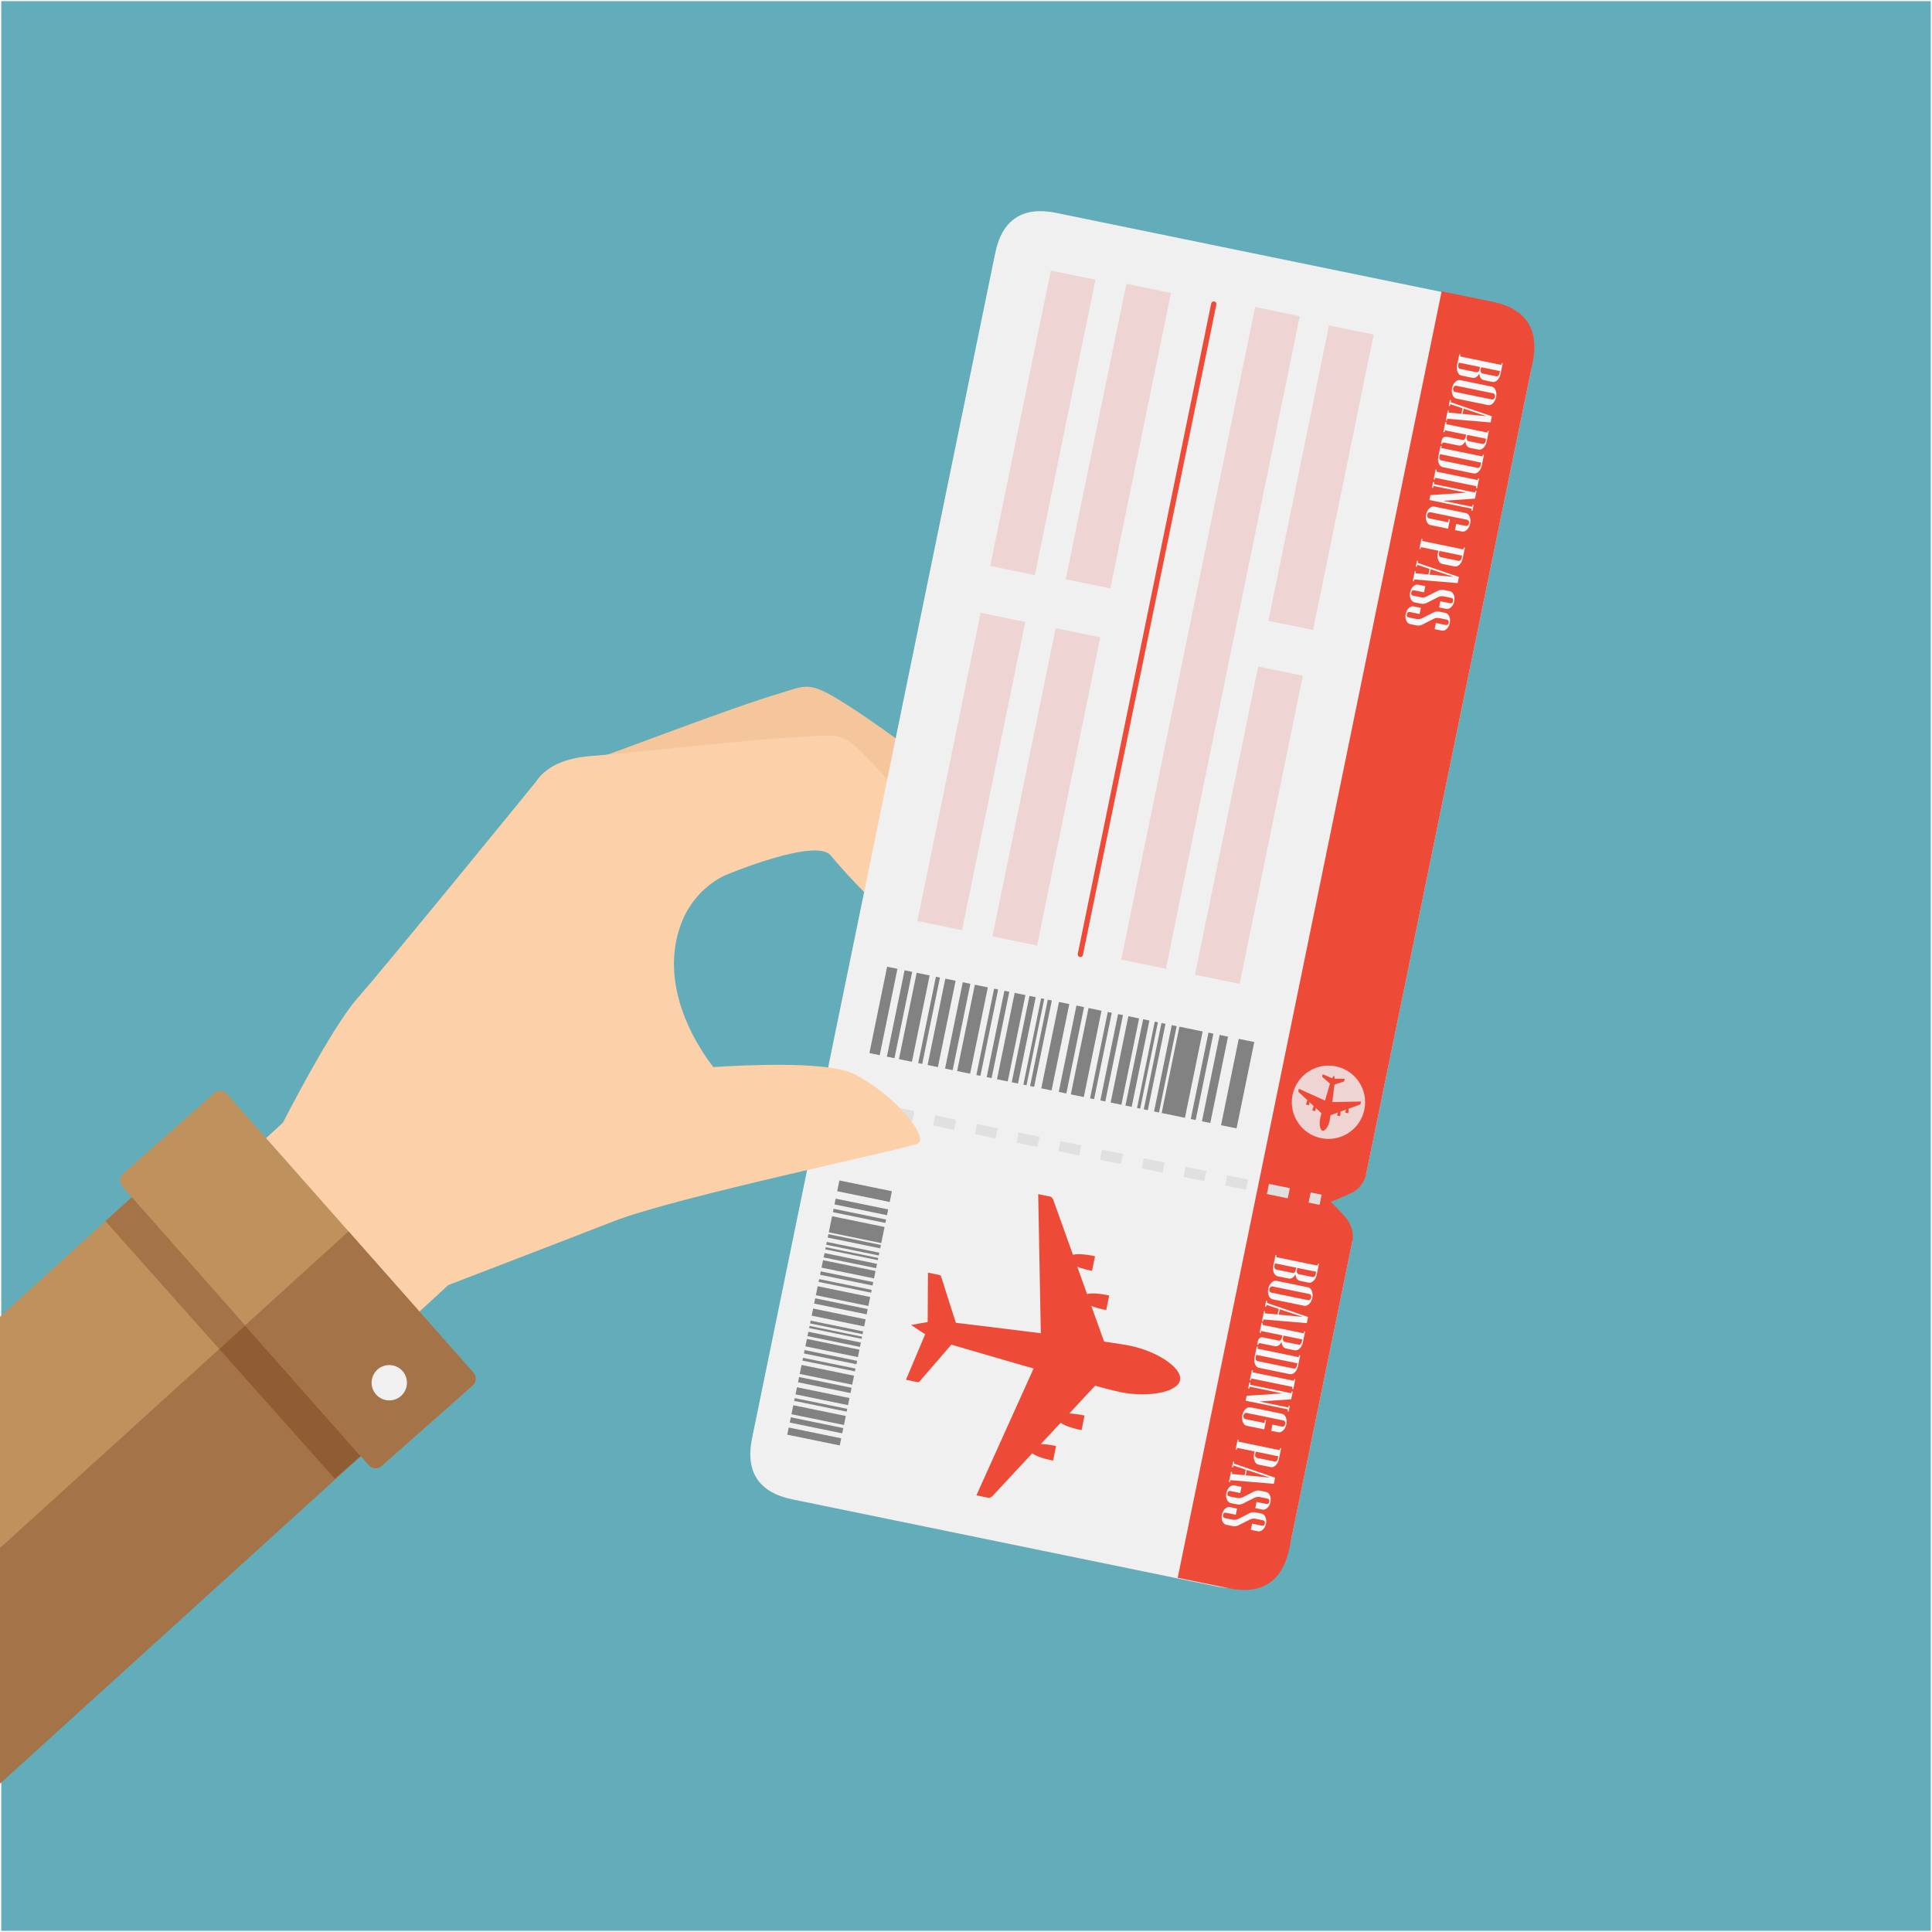
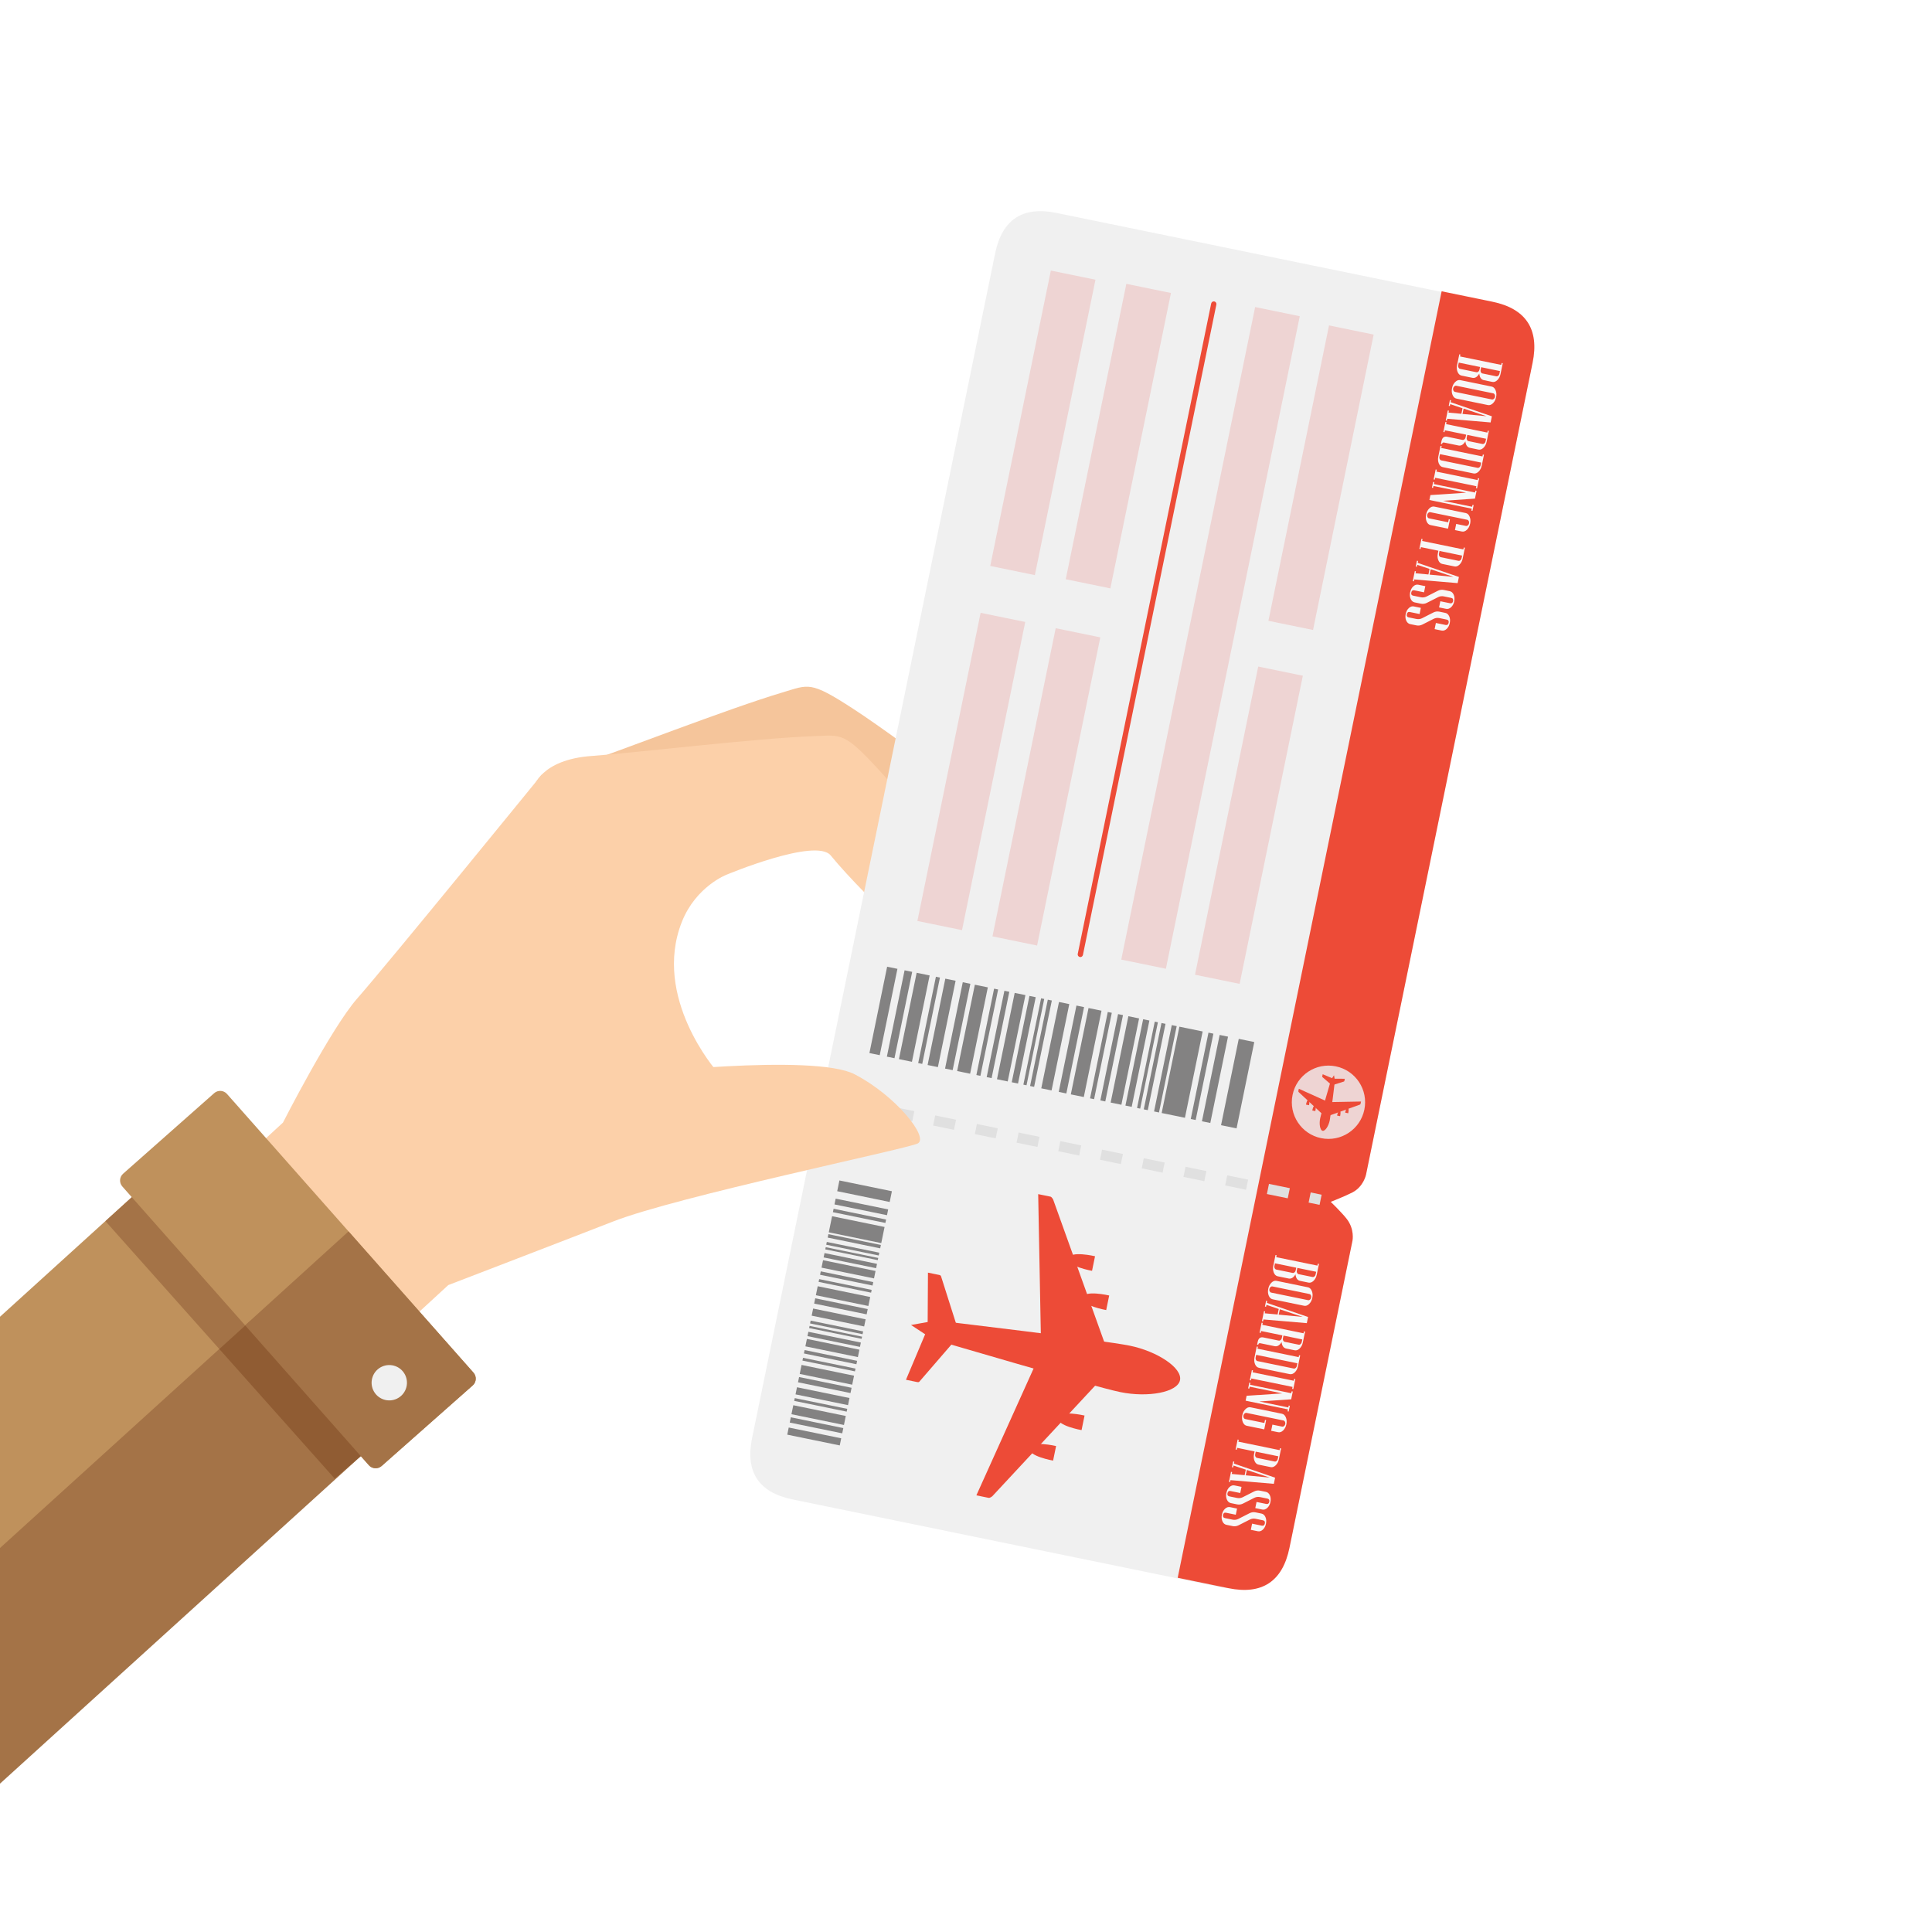
<svg xmlns="http://www.w3.org/2000/svg" version="1.1" x="0" y="0" width="596" height="596" viewBox="0, 0, 596, 596">
  <g id="Background">
-     <rect x="0" y="0" width="596" height="596" fill="#63ACB9" />
+     <path d="M0,0 L596,0 L596,596 L0,596 z" fill="#63ACB9" />
  </g>
-   <defs>
-     <clipPath id="Clip_1">
-       <path d="M0.06,0.72 L595.28,0.72 L595.28,596 L0.06,596 z" />
-     </clipPath>
-   </defs>
  <g id="Background">
    <path d="M0,0 L596,0 L596,596 L0,596 z" fill="#FFFFFF" />
  </g>
  <g id="Layer_1">
-     <path d="M0.39,0.36 L595.61,0.36 L595.61,595.64 L0.39,595.64 z" fill="#63ACB9" />
    <path d="M241.347,213.623 C224.8,218.539 189.875,232.169 178.824,235.843 C164.176,240.716 164.256,249.274 164.256,249.274 L152.107,288.38 C136.474,312.528 186.948,347.636 191.781,351.028 C191.781,351.028 190.819,309.718 193.826,285.641 C195.245,274.298 226.646,260.171 226.646,260.171 C226.646,260.171 249.695,242.69 255.343,246.829 C262.004,251.702 273.183,258.466 287.583,266.139 C308.683,277.378 319.702,260.356 319.702,260.356 C319.702,260.356 279.819,229.444 263.113,218.601 C249.844,209.991 249.538,211.187 241.347,213.623" fill="#F5C59B" />
    <path d="M250.831,227.104 C233.029,227.755 194.616,232.374 182.632,233.198 C166.733,234.292 164.609,242.866 164.609,242.866 L142.395,278.811 C120.545,298.917 161.938,347.009 165.895,351.639 L220.975,330.311 C220.975,330.311 201.135,307.68 210.346,284.395 C214.684,273.427 224.148,269.831 224.148,269.831 C224.148,269.831 251.686,258.303 256.265,263.895 C261.658,270.479 271.089,280.118 283.502,291.499 C301.692,308.167 317.093,293.997 317.093,293.997 C317.093,293.997 285.2,252.829 271.302,237.692 C260.26,225.665 259.643,226.784 250.831,227.104" fill="#FCD0A9" />
    <path d="M457.194,92.623 L325.851,65.676 C315.487,63.551 309.131,67.742 307.006,78.105 L255.613,328.589 C255.613,328.589 254.925,331.949 257.78,335.572 C258.824,336.897 262.325,340.555 262.325,340.555 C262.325,340.555 257.679,342.732 256.092,343.368 C251.922,345.048 251.444,348.915 251.444,348.915 L231.999,443.693 C229.872,454.054 234.066,460.411 244.426,462.539 L347.628,483.711 L375.771,489.484 C386.136,491.612 396.258,484.934 398.385,474.572 L417.229,382.725 L407.392,370.116 L421.399,362.397 L472.108,115.238 C474.234,104.873 467.558,94.749 457.194,92.623" fill="#F0F0F0" />
    <path d="M279.481,425.645 C279.481,425.645 282.849,426.335 283.015,426.369 C283.452,426.46 283.623,426.213 283.623,426.213 L294.426,413.71 L286.817,408.241 L279.481,425.645" fill="#ED4B37" />
    <path d="M289.797,393.32 C289.629,393.286 286.265,392.595 286.265,392.595 L286.153,411.477 L295.3,409.447 L290.295,393.703 C290.295,393.703 290.211,393.404 289.797,393.32" fill="#ED4B37" />
    <path d="M348.545,415.131 C340.048,413.389 288.832,407.347 288.832,407.347 L281.046,408.746 L287.653,413.095 C287.653,413.095 337.11,427.705 345.606,429.449 C354.104,431.192 363.249,429.53 364.02,425.767 C364.792,422.006 357.041,416.875 348.545,415.131" fill="#ED4B37" />
    <path d="M324.053,369.148 C323.63,369.064 320.269,368.375 320.269,368.375 L321.271,421.295 L341.163,415.419 L324.885,370.037 C324.885,370.037 324.473,369.237 324.053,369.148" fill="#ED4B37" />
    <path d="M333.978,400.308 C333.474,402.773 341.249,404.142 341.249,404.142 L342.172,399.645 C342.172,399.645 334.486,397.841 333.978,400.308" fill="#ED4B37" />
    <path d="M329.612,388.201 C329.104,390.667 336.881,392.034 336.881,392.034 L337.804,387.537 C337.804,387.537 330.118,385.732 329.612,388.201" fill="#ED4B37" />
    <path d="M301.202,461.296 C301.202,461.296 304.565,461.988 304.986,462.073 C305.407,462.158 306.103,461.587 306.103,461.587 L338.936,426.278 L322.965,413.044 L301.202,461.296" fill="#ED4B37" />
    <path d="M326.382,437.343 C325.876,439.809 333.65,441.175 333.65,441.175 L334.572,436.681 C334.572,436.681 326.888,434.873 326.382,437.343" fill="#ED4B37" />
    <path d="M317.599,446.752 C317.093,449.219 324.866,450.587 324.866,450.587 L325.79,446.091 C325.79,446.091 318.104,444.285 317.599,446.752" fill="#ED4B37" />
    <path d="M460.361,93.07 L444.729,89.863 L363.306,486.725 L378.939,489.933 C389.302,492.061 395.658,487.865 397.783,477.504 L417.229,382.725 C417.229,382.725 417.942,379.246 415.472,376.041 C413.94,374.058 410.519,370.755 410.519,370.755 C410.519,370.755 415.003,369.002 417.244,367.83 C420.648,366.054 421.399,362.397 421.399,362.397 L472.79,111.914 C474.916,101.551 470.726,95.196 460.361,93.07" fill="#ED4B37" />
    <path d="M462.556,115.292 C462.5,115.555 462.382,115.764 462.193,115.918 C462.006,116.073 461.807,116.128 461.593,116.085 L457.321,115.208 C457.109,115.166 456.948,115.035 456.837,114.819 C456.724,114.604 456.696,114.365 456.75,114.1 L456.919,113.278 L462.722,114.47 L462.556,115.292 z M456.403,114.031 C456.351,114.293 456.229,114.502 456.042,114.656 C455.854,114.81 455.653,114.866 455.444,114.823 L450.413,113.791 C450.202,113.747 450.04,113.617 449.929,113.402 C449.818,113.187 449.787,112.947 449.842,112.683 L450.012,111.861 L456.574,113.207 L456.403,114.031 z M463.113,112.57 L450.4,109.961 L450.522,109.369 L450.178,109.299 L449.497,112.613 C449.334,113.402 449.39,114.114 449.656,114.748 C449.928,115.383 450.328,115.755 450.864,115.865 L454.211,116.552 C455.027,116.72 455.738,116.288 456.337,115.259 C456.459,116.437 456.938,117.111 457.773,117.282 L460.363,117.814 C460.898,117.923 461.415,117.74 461.914,117.262 C462.41,116.786 462.739,116.152 462.9,115.363 L463.582,112.05 L463.233,111.978 L463.113,112.57" fill="#F7F7F7" />
    <path d="M461.188,122.436 C461.132,122.699 461.011,122.908 460.824,123.064 C460.638,123.219 460.438,123.274 460.226,123.23 L448.858,120.898 C448.646,120.855 448.484,120.725 448.37,120.509 C448.262,120.293 448.233,120.053 448.285,119.79 C448.339,119.528 448.461,119.319 448.647,119.166 C448.836,119.011 449.035,118.955 449.248,118.999 L460.614,121.332 C460.826,121.374 460.99,121.504 461.101,121.72 C461.211,121.934 461.24,122.174 461.188,122.436 z M460.163,119.256 L450.479,117.268 C449.945,117.159 449.426,117.346 448.929,117.826 C448.43,118.308 448.1,118.939 447.939,119.72 C447.777,120.508 447.832,121.219 448.102,121.854 C448.37,122.489 448.774,122.861 449.31,122.97 L458.993,124.958 C459.53,125.068 460.046,124.885 460.543,124.407 C461.042,123.93 461.372,123.297 461.532,122.509 C461.692,121.727 461.64,121.02 461.37,120.378 C461.103,119.741 460.7,119.365 460.163,119.256" fill="#F7F7F7" />
    <path d="M458.571,128.396 L451.165,127.698 L451.506,126.041 L458.571,128.396 z M447.626,123.482 L447.281,123.41 L446.917,125.195 L447.261,125.264 L447.382,124.676 L451.174,125.949 L450.823,127.651 L446.847,127.283 L446.968,126.692 L446.624,126.62 L445.989,129.702 L446.335,129.773 L446.457,129.181 L459.833,130.321 L460.224,128.421 L447.504,124.074 L447.626,123.482" fill="#F7F7F7" />
    <path d="M458.271,136.172 C458.218,136.433 458.098,136.642 457.909,136.798 C457.722,136.951 457.522,137.008 457.309,136.964 L453.038,136.088 C452.827,136.044 452.665,135.914 452.553,135.699 C452.442,135.481 452.412,135.243 452.465,134.98 L452.636,134.158 L458.439,135.348 L458.271,136.172 z M458.83,133.447 L446.116,130.839 L446.237,130.25 L445.893,130.179 L445.261,133.261 L445.604,133.331 L445.727,132.74 L452.289,134.087 L452.121,134.909 C452.067,135.172 451.946,135.38 451.76,135.535 C451.571,135.689 451.369,135.746 451.159,135.703 L446.42,134.73 C445.485,134.538 444.903,134.998 444.677,136.11 L444.507,136.933 L444.852,137.003 L444.861,136.956 C444.937,136.595 445.144,136.447 445.486,136.518 L449.927,137.429 C450.744,137.596 451.455,137.167 452.054,136.139 C452.175,137.315 452.654,137.989 453.49,138.16 L456.08,138.691 C456.616,138.801 457.131,138.617 457.63,138.14 C458.125,137.663 458.456,137.031 458.618,136.242 L459.297,132.929 L458.951,132.858 L458.83,133.447" fill="#F7F7F7" />
    <path d="M456.763,143.528 C456.707,143.79 456.588,143.999 456.4,144.153 C456.213,144.308 456.013,144.365 455.8,144.322 L444.62,142.028 C444.408,141.984 444.247,141.854 444.137,141.637 C444.023,141.422 443.996,141.182 444.049,140.918 L444.218,140.096 L456.932,142.704 L456.763,143.528 z M457.32,140.805 L444.607,138.197 L444.729,137.606 L444.384,137.534 L443.702,140.848 C443.542,141.637 443.597,142.349 443.864,142.984 C444.135,143.618 444.536,143.99 445.071,144.1 L454.57,146.049 C455.105,146.158 455.622,145.975 456.12,145.498 C456.616,145.02 456.946,144.388 457.11,143.598 L457.788,140.284 L457.442,140.214 L457.32,140.805" fill="#F7F7F7" />
    <path d="M455.825,148.092 L443.111,145.484 L443.233,144.894 L442.888,144.823 L442.257,147.905 L442.601,147.975 L442.723,147.385 L455.436,149.992 L455.313,150.584 L455.661,150.655 L456.292,147.574 L455.946,147.502 L455.825,148.092" fill="#F7F7F7" />
    <path d="M455.035,151.939 L442.321,149.331 L442.444,148.741 L442.098,148.67 L441.733,150.443 L442.079,150.513 L442.202,149.921 L452.288,151.991 L441.269,152.724 L440.956,154.242 L454.015,156.92 L453.892,157.513 L454.24,157.585 L454.603,155.81 L454.258,155.74 L454.135,156.332 L445.17,154.492 L455.012,153.819 L455.504,151.42 L455.158,151.349 L455.035,151.939" fill="#F7F7F7" />
    <path d="M452.161,158.269 L442.475,156.282 C441.939,156.172 441.423,156.356 440.924,156.839 C440.427,157.319 440.096,157.95 439.937,158.73 C439.775,159.518 439.831,160.229 440.098,160.863 C440.367,161.499 440.77,161.871 441.307,161.981 L446.699,163.088 L447.283,160.238 L446.938,160.167 L446.743,161.117 L440.854,159.908 C440.644,159.865 440.481,159.737 440.368,159.519 C440.259,159.303 440.229,159.064 440.283,158.802 C440.336,158.539 440.456,158.329 440.646,158.175 C440.833,158.02 441.032,157.965 441.243,158.01 L452.612,160.341 C452.823,160.385 452.983,160.513 453.096,160.731 C453.208,160.946 453.237,161.185 453.183,161.449 C453.129,161.711 453.009,161.918 452.821,162.073 C452.633,162.229 452.434,162.284 452.222,162.241 L449.222,161.625 L448.832,163.525 L450.99,163.968 C451.525,164.078 452.043,163.893 452.541,163.416 C453.036,162.939 453.366,162.307 453.529,161.519 C453.689,160.739 453.635,160.029 453.365,159.391 C453.098,158.752 452.695,158.379 452.161,158.269" fill="#F7F7F7" />
    <path d="M450.875,172.216 C450.821,172.478 450.702,172.687 450.515,172.842 C450.325,172.996 450.126,173.052 449.915,173.008 L444.475,171.893 C444.263,171.849 444.1,171.719 443.989,171.503 C443.879,171.286 443.85,171.048 443.903,170.785 L444.071,169.963 L451.045,171.393 L450.875,172.216 z M451.435,169.491 L438.723,166.884 L438.842,166.294 L438.498,166.223 L437.864,169.305 L438.209,169.376 L438.331,168.784 L443.725,169.891 L443.557,170.714 C443.395,171.502 443.449,172.213 443.718,172.848 C443.988,173.483 444.391,173.855 444.926,173.964 L448.686,174.735 C449.22,174.845 449.737,174.662 450.233,174.184 C450.731,173.707 451.06,173.074 451.222,172.286 L451.902,168.973 L451.556,168.902 L451.435,169.491" fill="#F7F7F7" />
    <path d="M448.401,177.963 L440.997,177.264 L441.339,175.606 L448.401,177.963 z M437.456,173.05 L437.11,172.978 L436.745,174.763 L437.09,174.833 L437.212,174.241 L441.004,175.514 L440.654,177.218 L436.677,176.848 L436.798,176.257 L436.454,176.185 L435.82,179.268 L436.165,179.339 L436.288,178.749 L449.664,179.887 L450.055,177.986 L437.335,173.639 L437.456,173.05" fill="#F7F7F7" />
    <path d="M447.216,182.369 L445.393,181.994 C444.763,181.866 444.148,181.95 443.546,182.254 L440.08,184.018 C439.521,184.297 438.924,184.372 438.289,184.241 L435.96,183.764 C435.447,183.658 435.25,183.331 435.363,182.785 C435.477,182.23 435.788,182.003 436.3,182.109 L439.3,182.724 L439.689,180.825 L437.531,180.382 C436.989,180.27 436.475,180.435 435.987,180.88 C435.5,181.322 435.176,181.932 435.015,182.714 C434.856,183.486 434.916,184.172 435.188,184.77 C435.462,185.37 435.87,185.724 436.412,185.836 L438.32,186.227 C438.954,186.358 439.571,186.271 440.173,185.969 L443.645,184.207 C444.198,183.926 444.793,183.851 445.423,183.98 L447.666,184.44 C448.178,184.546 448.376,184.876 448.262,185.432 C448.15,185.979 447.838,186.201 447.326,186.096 L444.328,185.481 L443.938,187.381 L446.096,187.823 C446.639,187.934 447.152,187.769 447.641,187.325 C448.126,186.882 448.45,186.275 448.608,185.503 C448.769,184.721 448.713,184.033 448.438,183.434 C448.165,182.834 447.758,182.48 447.216,182.369" fill="#F7F7F7" />
    <path d="M445.842,189.064 L444.02,188.689 C443.391,188.559 442.774,188.647 442.173,188.95 L438.703,190.715 C438.145,190.995 437.55,191.07 436.915,190.939 L434.586,190.462 C434.075,190.356 433.876,190.03 433.987,189.482 C434.103,188.925 434.415,188.7 434.927,188.804 L437.927,189.42 L438.315,187.519 L436.157,187.076 C435.615,186.965 435.101,187.133 434.613,187.575 C434.126,188.018 433.802,188.63 433.642,189.412 C433.483,190.181 433.542,190.867 433.814,191.468 C434.087,192.068 434.495,192.422 435.038,192.534 L436.946,192.925 C437.58,193.055 438.198,192.969 438.8,192.666 L442.27,190.902 C442.826,190.623 443.419,190.547 444.05,190.676 L446.294,191.137 C446.804,191.241 447.002,191.572 446.888,192.129 C446.776,192.677 446.464,192.899 445.954,192.794 L442.955,192.178 L442.563,194.078 L444.722,194.521 C445.265,194.632 445.779,194.467 446.267,194.023 C446.752,193.579 447.077,192.97 447.235,192.2 C447.394,191.419 447.338,190.73 447.065,190.131 C446.791,189.532 446.386,189.175 445.842,189.064" fill="#F7F7F7" />
    <path d="M405.855,393.149 C405.803,393.412 405.684,393.618 405.495,393.775 C405.307,393.928 405.108,393.984 404.895,393.943 L400.624,393.066 C400.412,393.022 400.25,392.891 400.141,392.676 C400.027,392.459 399.998,392.219 400.052,391.957 L400.222,391.137 L406.025,392.324 L405.855,393.149 z M399.708,391.887 C399.652,392.149 399.534,392.357 399.346,392.512 C399.157,392.665 398.955,392.723 398.746,392.678 L393.717,391.649 C393.504,391.603 393.341,391.474 393.23,391.257 C393.121,391.041 393.091,390.803 393.144,390.54 L393.313,389.718 L399.875,391.063 L399.708,391.887 z M406.417,390.428 L393.704,387.817 L393.823,387.227 L393.479,387.156 L392.8,390.47 C392.638,391.257 392.69,391.969 392.959,392.602 C393.23,393.237 393.63,393.61 394.167,393.72 L397.512,394.405 C398.331,394.572 399.041,394.142 399.641,393.116 C399.763,394.292 400.239,394.965 401.076,395.137 L403.665,395.67 C404.2,395.777 404.718,395.594 405.215,395.117 C405.714,394.641 406.042,394.01 406.204,393.22 L406.884,389.908 L406.536,389.836 L406.417,390.428" fill="#F7F7F7" />
    <path d="M404.49,400.296 C404.437,400.557 404.314,400.763 404.128,400.921 C403.938,401.073 403.738,401.129 403.527,401.087 L392.161,398.754 C391.947,398.711 391.786,398.579 391.676,398.364 C391.563,398.148 391.534,397.909 391.589,397.647 C391.644,397.384 391.763,397.175 391.952,397.02 C392.14,396.863 392.339,396.81 392.551,396.853 L403.916,399.186 C404.13,399.23 404.293,399.357 404.401,399.575 C404.514,399.79 404.543,400.03 404.49,400.296 z M403.466,397.113 L393.782,395.125 C393.246,395.013 392.729,395.199 392.231,395.682 C391.733,396.161 391.403,396.794 391.243,397.575 C391.08,398.362 391.136,399.074 391.403,399.71 C391.674,400.342 392.075,400.715 392.613,400.826 L402.297,402.812 C402.834,402.923 403.35,402.737 403.847,402.262 C404.344,401.783 404.673,401.153 404.834,400.364 C404.995,399.582 404.941,398.873 404.675,398.237 C404.404,397.596 404.002,397.223 403.466,397.113" fill="#F7F7F7" />
    <path d="M401.872,406.251 L394.468,405.553 L394.81,403.897 L401.872,406.251 z M390.928,401.339 L390.583,401.267 L390.218,403.051 L390.562,403.121 L390.684,402.532 L394.476,403.804 L394.125,405.507 L390.147,405.139 L390.271,404.545 L389.926,404.476 L389.293,407.555 L389.637,407.628 L389.759,407.038 L403.136,408.175 L403.525,406.276 L390.808,401.928 L390.928,401.339" fill="#F7F7F7" />
    <path d="M401.573,414.027 C401.519,414.289 401.401,414.497 401.212,414.652 C401.024,414.808 400.825,414.864 400.612,414.818 L396.341,413.943 C396.13,413.899 395.966,413.772 395.857,413.553 C395.743,413.338 395.715,413.097 395.77,412.836 L395.939,412.013 L401.743,413.207 L401.573,414.027 z M402.133,411.304 L389.42,408.696 L389.54,408.104 L389.196,408.033 L388.562,411.116 L388.909,411.186 L389.028,410.596 L395.593,411.942 L395.424,412.764 C395.37,413.028 395.249,413.236 395.063,413.391 C394.874,413.546 394.673,413.6 394.462,413.559 L389.723,412.584 C388.787,412.391 388.206,412.853 387.978,413.967 L387.809,414.791 L388.155,414.859 L388.164,414.812 C388.237,414.45 388.447,414.302 388.79,414.372 L393.229,415.282 C394.048,415.451 394.757,415.023 395.355,413.995 C395.479,415.171 395.956,415.842 396.792,416.014 L399.381,416.546 C399.917,416.654 400.435,416.472 400.931,415.994 C401.429,415.516 401.76,414.885 401.92,414.096 L402.6,410.783 L402.254,410.713 L402.133,411.304" fill="#F7F7F7" />
    <path d="M400.063,421.384 C400.011,421.645 399.891,421.854 399.701,422.009 C399.516,422.166 399.315,422.22 399.102,422.178 L387.922,419.883 C387.711,419.84 387.549,419.71 387.438,419.493 C387.328,419.279 387.297,419.038 387.351,418.774 L387.52,417.954 L400.232,420.561 L400.063,421.384 z M400.624,418.661 L387.909,416.052 L388.03,415.462 L387.686,415.389 L387.007,418.706 C386.844,419.493 386.898,420.203 387.165,420.837 C387.438,421.474 387.837,421.844 388.375,421.955 L397.873,423.904 C398.408,424.012 398.927,423.828 399.423,423.352 C399.919,422.876 400.249,422.243 400.411,421.454 L401.09,418.142 L400.743,418.072 L400.624,418.661" fill="#F7F7F7" />
    <path d="M399.128,425.949 L386.415,423.339 L386.535,422.749 L386.19,422.679 L385.558,425.761 L385.902,425.831 L386.024,425.241 L398.738,427.849 L398.616,428.438 L398.963,428.511 L399.596,425.428 L399.249,425.357 L399.128,425.949" fill="#F7F7F7" />
    <path d="M398.338,429.794 L385.625,427.186 L385.745,426.596 L385.401,426.526 L385.038,428.297 L385.383,428.369 L385.504,427.775 L395.589,429.847 L384.569,430.579 L384.258,432.097 L397.317,434.778 L397.195,435.369 L397.541,435.437 L397.906,433.667 L397.56,433.593 L397.437,434.186 L388.472,432.347 L398.314,431.674 L398.806,429.274 L398.459,429.205 L398.338,429.794" fill="#F7F7F7" />
    <path d="M395.462,436.125 L385.776,434.138 C385.242,434.026 384.726,434.213 384.227,434.694 C383.729,435.176 383.397,435.805 383.239,436.585 C383.077,437.372 383.132,438.084 383.401,438.721 C383.672,439.352 384.072,439.725 384.609,439.836 L390.003,440.942 L390.587,438.094 L390.242,438.019 L390.047,438.971 L384.158,437.764 C383.945,437.72 383.783,437.592 383.672,437.374 C383.561,437.161 383.532,436.919 383.587,436.657 C383.64,436.391 383.761,436.185 383.948,436.03 C384.135,435.875 384.333,435.82 384.547,435.866 L395.913,438.197 C396.126,438.24 396.288,438.37 396.399,438.585 C396.51,438.803 396.539,439.04 396.485,439.303 C396.431,439.565 396.31,439.776 396.122,439.928 C395.937,440.084 395.736,440.14 395.524,440.095 L392.522,439.48 L392.134,441.381 L394.294,441.822 C394.829,441.932 395.347,441.75 395.842,441.272 C396.341,440.794 396.671,440.161 396.831,439.374 C396.99,438.595 396.938,437.885 396.669,437.247 C396.4,436.609 395.999,436.233 395.462,436.125" fill="#F7F7F7" />
    <path d="M394.178,450.072 C394.126,450.334 394.005,450.542 393.817,450.697 C393.63,450.85 393.43,450.909 393.217,450.863 L387.777,449.748 C387.565,449.704 387.404,449.575 387.292,449.357 C387.18,449.141 387.15,448.904 387.205,448.642 L387.376,447.818 L394.348,449.25 L394.178,450.072 z M394.737,447.349 L382.023,444.739 L382.146,444.148 L381.8,444.076 L381.167,447.159 L381.513,447.231 L381.634,446.641 L387.028,447.748 L386.857,448.568 C386.695,449.355 386.751,450.067 387.021,450.703 C387.289,451.337 387.692,451.709 388.227,451.819 L391.987,452.591 C392.522,452.699 393.04,452.514 393.537,452.039 C394.034,451.561 394.364,450.929 394.524,450.14 L395.207,446.828 L394.857,446.758 L394.737,447.349" fill="#F7F7F7" />
    <path d="M391.704,455.816 L384.3,455.121 L384.64,453.463 L391.704,455.816 z M380.759,450.902 L380.415,450.832 L380.048,452.618 L380.393,452.688 L380.513,452.096 L384.308,453.37 L383.957,455.074 L379.979,454.703 L380.1,454.113 L379.755,454.041 L379.124,457.125 L379.468,457.196 L379.59,456.605 L392.965,457.744 L393.355,455.844 L380.638,451.496 L380.759,450.902" fill="#F7F7F7" />
    <path d="M390.519,460.222 L388.694,459.851 C388.065,459.72 387.449,459.806 386.85,460.11 L383.382,461.873 C382.822,462.154 382.226,462.227 381.591,462.097 L379.261,461.622 C378.751,461.515 378.552,461.189 378.664,460.64 C378.778,460.084 379.09,459.86 379.603,459.964 L382.603,460.579 L382.992,458.68 L380.833,458.236 C380.292,458.126 379.777,458.29 379.289,458.736 C378.803,459.178 378.479,459.789 378.318,460.568 C378.16,461.343 378.218,462.029 378.49,462.626 C378.765,463.224 379.172,463.581 379.714,463.693 L381.622,464.084 C382.256,464.215 382.874,464.129 383.475,463.826 L386.946,462.062 C387.503,461.781 388.098,461.706 388.727,461.835 L390.97,462.295 C391.48,462.402 391.68,462.73 391.566,463.287 C391.452,463.834 391.142,464.058 390.631,463.953 L387.63,463.338 L387.239,465.236 L389.398,465.679 C389.94,465.791 390.454,465.627 390.941,465.182 C391.43,464.738 391.751,464.131 391.911,463.357 C392.069,462.578 392.015,461.889 391.741,461.289 C391.468,460.687 391.062,460.336 390.519,460.222" fill="#F7F7F7" />
    <path d="M389.145,466.921 L387.321,466.545 C386.691,466.415 386.076,466.503 385.476,466.805 L382.008,468.569 C381.448,468.85 380.853,468.925 380.218,468.793 L377.889,468.315 C377.378,468.212 377.178,467.886 377.29,467.337 C377.404,466.782 377.716,466.555 378.229,466.662 L381.229,467.276 L381.617,465.376 L379.459,464.932 C378.918,464.82 378.402,464.989 377.916,465.431 C377.429,465.874 377.104,466.485 376.944,467.266 C376.785,468.038 376.845,468.724 377.116,469.321 C377.391,469.923 377.798,470.278 378.34,470.389 L380.247,470.782 C380.882,470.91 381.5,470.825 382.101,470.523 L385.572,468.759 C386.129,468.479 386.724,468.402 387.353,468.534 L389.595,468.992 C390.105,469.098 390.304,469.428 390.19,469.983 C390.078,470.532 389.767,470.753 389.257,470.648 L386.256,470.032 L385.865,471.934 L388.024,472.376 C388.567,472.486 389.081,472.323 389.567,471.879 C390.056,471.434 390.378,470.825 390.536,470.057 C390.696,469.275 390.641,468.586 390.366,467.986 C390.094,467.387 389.688,467.03 389.145,466.921" fill="#F7F7F7" />
    <path d="M407.712,368.552 L404.333,367.859 L403.692,370.986 L407.071,371.68" fill="#E0E0E0" />
    <path d="M397.899,366.539 L391.464,365.218 L390.822,368.346 L397.257,369.666 z M385.028,363.898 L378.593,362.578 L377.951,365.705 L384.386,367.025 z M372.157,361.257 L365.722,359.937 L365.08,363.064 L371.516,364.385 z M359.287,358.617 L352.851,357.296 L352.21,360.424 L358.645,361.744 z M346.416,355.976 L339.981,354.656 L339.339,357.783 L345.774,359.104 z M333.545,353.336 L327.11,352.015 L326.468,355.143 L332.904,356.463 z M320.675,350.695 L314.239,349.375 L313.597,352.502 L320.033,353.822 z M307.804,348.054 L301.368,346.734 L300.727,349.861 L307.162,351.182 z M294.933,345.414 L288.498,344.093 L287.856,347.221 L294.291,348.541 z M282.062,342.773 L275.627,341.453 L274.985,344.58 L281.421,345.901" fill="#E0E0E0" />
    <path d="M269.191,340.132 L265.813,339.439 L265.171,342.566 L268.549,343.26" fill="#E0E0E0" />
    <path d="M391.294,191.518 L405.059,194.343 L423.757,103.211 L409.991,100.387 L391.294,191.518" fill="#EED4D3" />
    <path d="M328.769,178.69 L342.532,181.514 L361.229,90.382 L347.466,87.558 L328.769,178.69" fill="#EED4D3" />
    <path d="M306.164,288.864 L319.928,291.69 L339.434,196.618 L325.669,193.794 L306.164,288.864" fill="#EED4D3" />
    <path d="M283.007,284.115 L296.771,286.939 L316.276,191.867 L302.511,189.044 L283.007,284.115" fill="#EED4D3" />
    <path d="M305.478,174.594 L319.241,177.418 L337.939,86.286 L324.173,83.463 L305.478,174.594" fill="#EED4D3" />
    <path d="M345.896,296.028 L359.663,298.851 L400.966,97.545 L387.198,94.72 L345.896,296.028" fill="#EED4D3" />
    <path d="M376.679,347.111 L381.465,348.095 L386.929,321.46 L382.143,320.476 L376.679,347.111" fill="#838282" />
    <path d="M370.786,345.903 L373.364,346.431 L378.829,319.797 L376.25,319.269 L370.786,345.903" fill="#838282" />
    <path d="M367.337,345.195 L368.854,345.506 L374.317,318.874 L372.802,318.56 L367.337,345.195" fill="#838282" />
    <path d="M358.363,343.353 L365.539,344.826 L371.005,318.192 L363.826,316.721 L358.363,343.353" fill="#838282" />
    <path d="M356.015,342.872 L357.533,343.184 L362.997,316.551 L361.479,316.235 L356.015,342.872" fill="#838282" />
    <path d="M352.839,342.22 L354.082,342.474 L359.546,315.842 L358.304,315.587 L352.839,342.22" fill="#838282" />
    <path d="M350.768,341.797 L351.735,341.996 L357.199,315.362 L356.231,315.162 L350.768,341.797" fill="#838282" />
    <path d="M347.181,341.059 L349.111,341.457 L354.576,314.822 L352.645,314.425 L347.181,341.059" fill="#838282" />
    <path d="M342.623,340.124 L345.936,340.805 L351.399,314.171 L348.087,313.49 L342.623,340.124" fill="#838282" />
    <path d="M339.447,339.473 L340.968,339.784 L346.431,313.149 L344.911,312.839 L339.447,339.473" fill="#838282" />
    <path d="M336.273,338.822 L337.514,339.078 L342.977,312.441 L341.736,312.185 L336.273,338.822" fill="#838282" />
    <path d="M330.336,337.603 L334.34,338.425 L339.806,311.79 L335.801,310.969 L330.336,337.603" fill="#838282" />
    <path d="M326.606,336.837 L328.955,337.323 L334.418,310.686 L332.072,310.202 L326.606,336.837" fill="#838282" />
    <path d="M321.222,335.734 L324.397,336.386 L329.862,309.751 L326.686,309.1 L321.222,335.734" fill="#838282" />
    <path d="M317.772,335.024 L319.014,335.281 L324.479,308.645 L323.236,308.391 L317.772,335.024" fill="#838282" />
    <path d="M315.701,334.601 L316.667,334.8 L322.132,308.165 L321.166,307.968 L315.701,334.601" fill="#838282" />
    <path d="M312.11,333.864 L314.043,334.262 L319.508,307.628 L317.573,307.23 L312.11,333.864" fill="#838282" />
    <path d="M283.254,327.945 L284.497,328.2 L289.961,301.565 L288.719,301.31 L283.254,327.945" fill="#838282" />
    <path d="M277.316,326.727 L281.32,327.548 L286.784,300.913 L282.78,300.091 L277.316,326.727" fill="#838282" />
    <path d="M273.59,325.964 L275.936,326.443 L281.4,299.806 L279.056,299.327 L273.59,325.964" fill="#838282" />
    <path d="M268.206,324.857 L271.382,325.509 L276.848,298.872 L273.671,298.222 L268.206,324.857" fill="#838282" />
    <path d="M307.555,332.929 L310.869,333.611 L316.333,306.974 L313.021,306.295 L307.555,332.929" fill="#838282" />
    <path d="M304.379,332.278 L305.898,332.592 L311.362,305.955 L309.845,305.644 L304.379,332.278" fill="#838282" />
    <path d="M301.203,331.628 L302.445,331.883 L307.911,305.247 L306.669,304.991 L301.203,331.628" fill="#838282" />
    <path d="M295.265,330.408 L299.271,331.23 L304.734,304.595 L300.73,303.774 L295.265,330.408" fill="#838282" />
    <path d="M291.54,329.644 L293.884,330.126 L299.349,303.491 L297.004,303.01 L291.54,329.644" fill="#838282" />
    <path d="M286.155,328.54 L289.328,329.191 L294.794,302.554 L291.621,301.906 L286.155,328.54" fill="#838282" />
    <path d="M258.27,367.474 L274.462,370.799 L275.142,367.482 L258.949,364.159 L258.27,367.474" fill="#838282" />
    <path d="M257.432,371.554 L273.625,374.875 L273.991,373.093 L257.797,369.77 L257.432,371.554" fill="#838282" />
    <path d="M256.942,373.944 L273.135,377.265 L273.351,376.217 L257.156,372.89 L256.942,373.944" fill="#838282" />
    <path d="M255.668,380.155 L271.859,383.48 L272.88,378.509 L256.688,375.187 L255.668,380.155" fill="#838282" />
    <path d="M255.334,381.782 L271.527,385.103 L271.742,384.053 L255.55,380.731 L255.334,381.782" fill="#838282" />
    <path d="M254.882,383.983 L271.075,387.303 L271.253,386.443 L255.059,383.122 L254.882,383.983" fill="#838282" />
    <path d="M254.589,385.414 L270.781,388.735 L270.918,388.066 L254.726,384.745 L254.589,385.414" fill="#838282" />
    <path d="M254.078,387.9 L270.271,391.221 L270.547,389.882 L254.353,386.56 L254.078,387.9" fill="#838282" />
    <path d="M253.432,391.055 L269.624,394.377 L270.094,392.081 L253.902,388.759 L253.432,391.055" fill="#838282" />
    <path d="M252.98,393.254 L269.173,396.574 L269.39,395.522 L253.196,392.201 L252.98,393.254" fill="#838282" />
    <path d="M252.53,395.449 L268.724,398.772 L268.899,397.914 L252.705,394.592 L252.53,395.449" fill="#838282" />
    <path d="M251.685,399.56 L267.88,402.884 L268.448,400.11 L252.255,396.787 L251.685,399.56" fill="#838282" />
    <path d="M251.157,402.141 L267.35,405.465 L267.684,403.84 L251.488,400.516 L251.157,402.141" fill="#838282" />
    <path d="M250.393,405.87 L266.583,409.193 L267.035,406.993 L250.843,403.671 L250.393,405.87" fill="#838282" />
    <path d="M249.901,408.26 L266.093,411.583 L266.271,410.721 L250.077,407.4 L249.901,408.26" fill="#838282" />
    <path d="M249.608,409.694 L265.8,413.015 L265.937,412.345 L249.745,409.025 L249.608,409.694" fill="#838282" />
    <path d="M249.099,412.18 L265.29,415.502 L265.565,414.162 L249.372,410.841 L249.099,412.18" fill="#838282" />
    <path d="M244.999,432.155 L261.191,435.477 L261.368,434.618 L245.175,431.297 L244.999,432.155" fill="#838282" />
    <path d="M244.156,436.268 L260.347,439.59 L260.916,436.817 L244.724,433.494 L244.156,436.268" fill="#838282" />
    <path d="M243.625,438.847 L259.819,442.169 L260.151,440.546 L243.96,437.224 L243.625,438.847" fill="#838282" />
    <path d="M242.861,442.577 L259.054,445.898 L259.506,443.699 L243.312,440.376 L242.861,442.577" fill="#838282" />
    <path d="M248.451,415.332 L264.645,418.653 L265.113,416.361 L248.922,413.038 L248.451,415.332" fill="#838282" />
    <path d="M247.999,417.53 L264.192,420.854 L264.408,419.803 L248.215,416.479 L247.999,417.53" fill="#838282" />
    <path d="M247.548,419.731 L263.74,423.051 L263.918,422.19 L247.725,418.87 L247.548,419.731" fill="#838282" />
    <path d="M246.706,423.843 L262.897,427.162 L263.466,424.39 L247.274,421.065 L246.706,423.843" fill="#838282" />
    <path d="M246.176,426.42 L262.369,429.743 L262.702,428.118 L246.51,424.797 L246.176,426.42" fill="#838282" />
    <path d="M245.412,430.148 L261.604,433.472 L262.055,431.273 L245.861,427.952 L245.412,430.148" fill="#838282" />
    <path d="M412.09,328.958 C405.973,327.701 399.997,331.642 398.743,337.761 C397.489,343.876 401.427,349.853 407.545,351.107 C413.661,352.365 419.637,348.42 420.891,342.303 C422.148,336.187 418.206,330.212 412.09,328.958" fill="#EED4D3" />
    <path d="M407.886,332.116 L407.918,332.24 L410.5,334.471 L411.629,332.9 L408.035,331.387 L407.886,332.116" fill="#ED4B37" />
    <path d="M411.379,334.652 L414.63,333.619 L414.71,333.514 L414.858,332.787 L410.962,332.765 L411.379,334.652" fill="#ED4B37" />
    <path d="M410.627,333.073 C410.627,333.073 407.61,343.284 407.251,345.039 C406.891,346.792 407.234,348.679 408.011,348.839 C408.787,348.998 409.847,347.399 410.206,345.646 C410.567,343.889 411.814,333.316 411.814,333.316 L411.524,331.71 L410.627,333.073" fill="#ED4B37" />
    <path d="M410.147,344.121 L419.516,340.761 L419.698,340.586 L419.859,339.808 L408.934,340.012 L410.147,344.121" fill="#ED4B37" />
    <path d="M413.268,342.637 C412.757,342.533 412.476,344.137 412.476,344.137 L413.404,344.327 C413.404,344.327 413.775,342.743 413.268,342.637" fill="#ED4B37" />
    <path d="M415.769,341.735 C415.256,341.63 414.974,343.235 414.974,343.235 L415.903,343.428 C415.903,343.428 416.276,341.84 415.769,341.735" fill="#ED4B37" />
    <path d="M400.515,336.652 L400.616,336.883 L407.904,343.661 L410.638,340.364 L400.677,335.871 L400.515,336.652" fill="#ED4B37" />
    <path d="M405.62,341.068 C405.112,340.963 404.829,342.57 404.829,342.57 L405.757,342.759 C405.757,342.759 406.132,341.172 405.62,341.068" fill="#ED4B37" />
    <path d="M403.679,339.256 C403.169,339.151 402.888,340.757 402.888,340.757 L403.814,340.945 C403.814,340.945 404.188,339.359 403.679,339.256" fill="#ED4B37" />
    <path d="M373.639,93.625 L332.473,294.265 C332.382,294.706 332.667,295.137 333.108,295.227 C333.549,295.318 333.979,295.033 334.07,294.592 L375.236,93.953 C375.327,93.512 375.042,93.081 374.601,92.99 C374.16,92.9 373.729,93.184 373.639,93.625" fill="#ED4B37" />
+     <path d="M263.606,331.386 C250.932,324.848 194.367,331.387 194.367,331.387 L167.227,238.839 C167.227,238.839 119.789,297.118 110.212,308.005 C102.11,317.216 87.288,346.311 87.288,346.311 L66.212,365.706 L114.567,418.261 L138.284,396.436 C138.284,396.436 178.01,381.171 189.081,376.837 C208.844,369.096 279.394,354.526 283.075,352.764 C286.762,350.997 276.28,337.925 263.606,331.386" fill="#FCD0A9" />
+     <path d="M72.256,341.959 L0,407.541 L0,550.235 L142.506,420.887 L72.256,341.959" fill="#A47347" />
+     <path d="M71.701,341.124 L-0,406.203 L-0,477.546 L106.814,380.593 L71.701,341.124" fill="#BF915C" />
    <path d="M368.645,300.695 L382.41,303.519 L401.915,208.448 L388.149,205.623 L368.645,300.695" fill="#EED4D3" />
-     <g clip-path="url(#Clip_1)">
-       <path d="M263.606,331.386 C250.932,324.848 194.367,331.387 194.367,331.387 L167.227,238.839 C167.227,238.839 119.789,297.118 110.212,308.005 C102.11,317.216 87.288,346.311 87.288,346.311 L66.212,365.706 L114.567,418.261 L138.284,396.436 C138.284,396.436 178.01,381.171 189.081,376.837 C208.844,369.096 279.394,354.526 283.075,352.764 C286.762,350.997 276.28,337.925 263.606,331.386" fill="#FCD0A9" />
-       <path d="M72.256,341.959 L-0,407.541 L-0,550.235 L142.506,420.887 L72.256,341.959" fill="#A47347" />
-       <path d="M71.701,341.124 L-0,406.203 L-0,477.546 L106.814,380.593 L71.701,341.124" fill="#BF915C" />
-     </g>
    <path d="M32.528,376.708 L103.244,456.131 L112.379,448.221 L42.49,367.666 L32.528,376.708" fill="#A47347" />
+     <path d="M70.021,337.47 C68.998,336.313 67.231,336.206 66.074,337.226 L37.983,362.072 C36.824,363.095 36.718,364.862 37.742,366.02 L113.784,452 C114.808,453.154 116.575,453.263 117.732,452.241 L145.821,427.396 C146.979,426.373 147.086,424.605 146.063,423.448 L70.021,337.47" fill="#BF915C" />
    <path d="M67.658,416.162 L103.244,456.131 L112.379,448.221 L77.117,407.578 L67.658,416.162" fill="#905C33" />
-     <path d="M70.021,337.47 C68.998,336.313 67.231,336.206 66.074,337.226 L37.983,362.072 C36.824,363.095 36.718,364.862 37.742,366.02 L113.784,452 C114.808,453.154 116.575,453.263 117.732,452.241 L145.821,427.396 C146.979,426.373 147.086,424.605 146.063,423.448 L70.021,337.47" fill="#BF915C" />
    <path d="M107.521,379.872 L75.616,408.845 L113.784,452 C114.808,453.154 116.575,453.263 117.732,452.241 L145.821,427.396 C146.979,426.373 147.086,424.605 146.063,423.448 L107.521,379.872" fill="#A47347" />
    <path d="M121.979,421.441 C119.154,420.396 116.018,421.841 114.973,424.664 C113.928,427.491 115.37,430.627 118.197,431.672 C121.022,432.717 124.159,431.273 125.203,428.447 C126.247,425.623 124.805,422.485 121.979,421.441" fill="#F0F0F0" />
  </g>
</svg>
